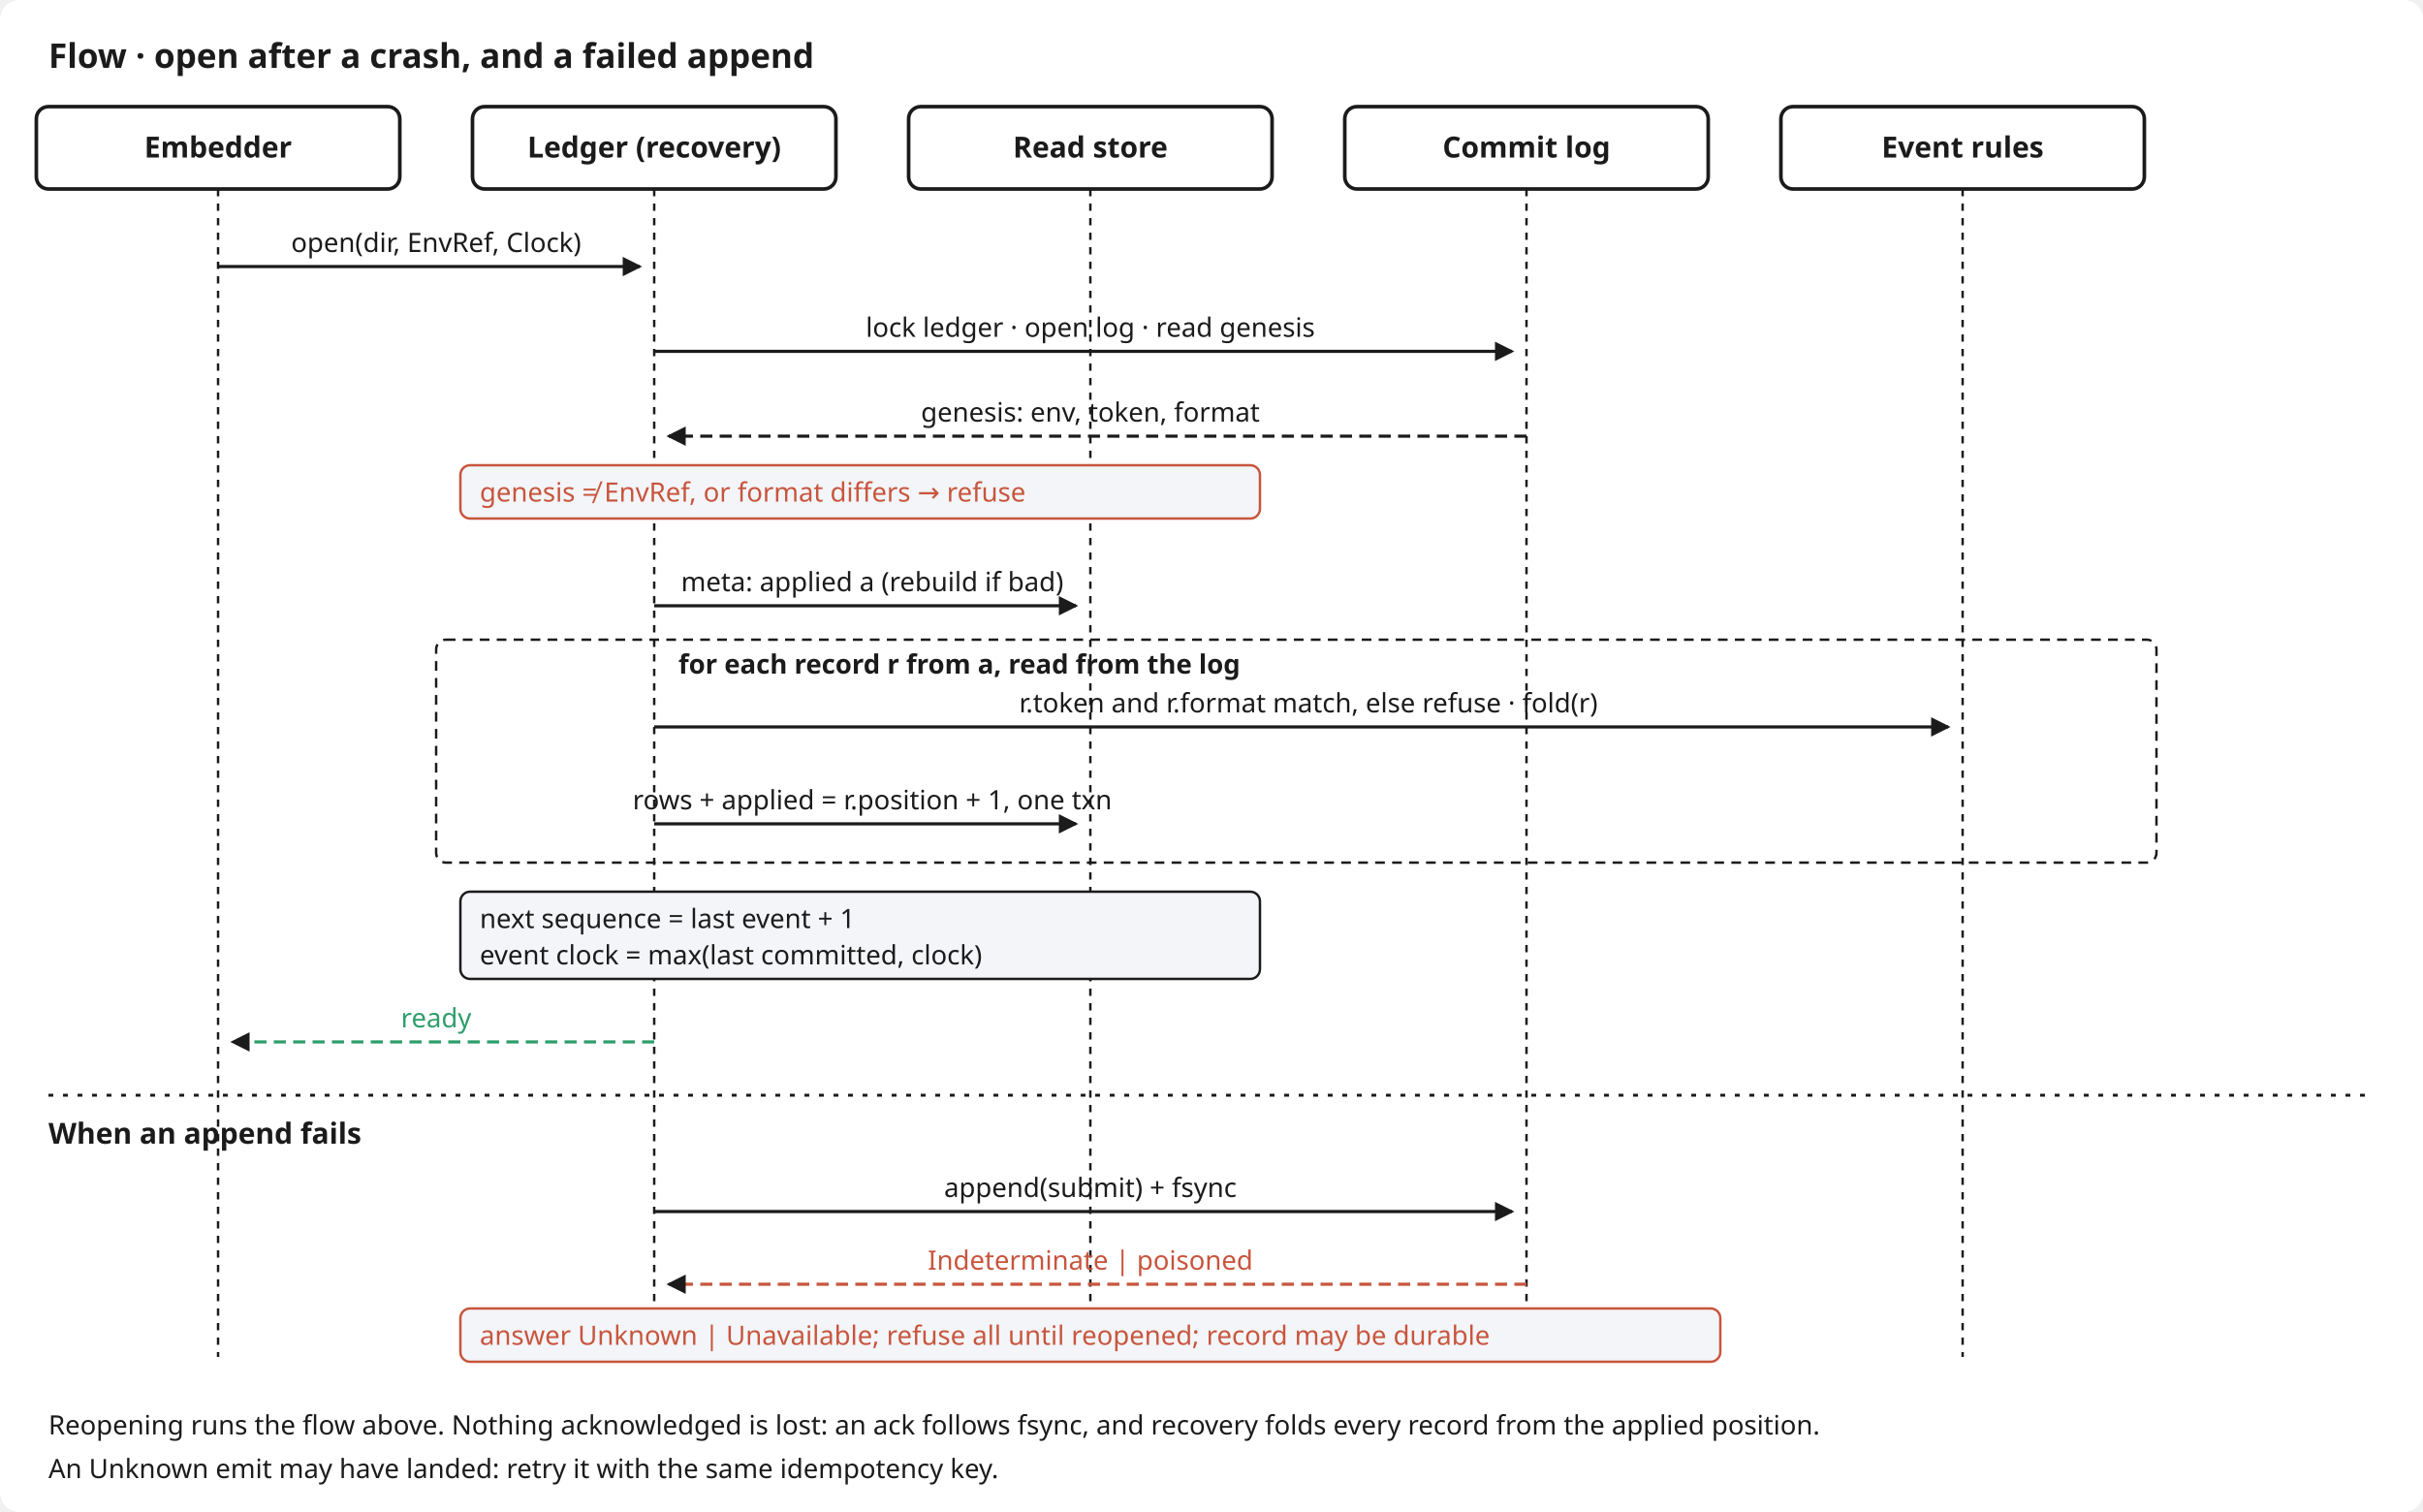
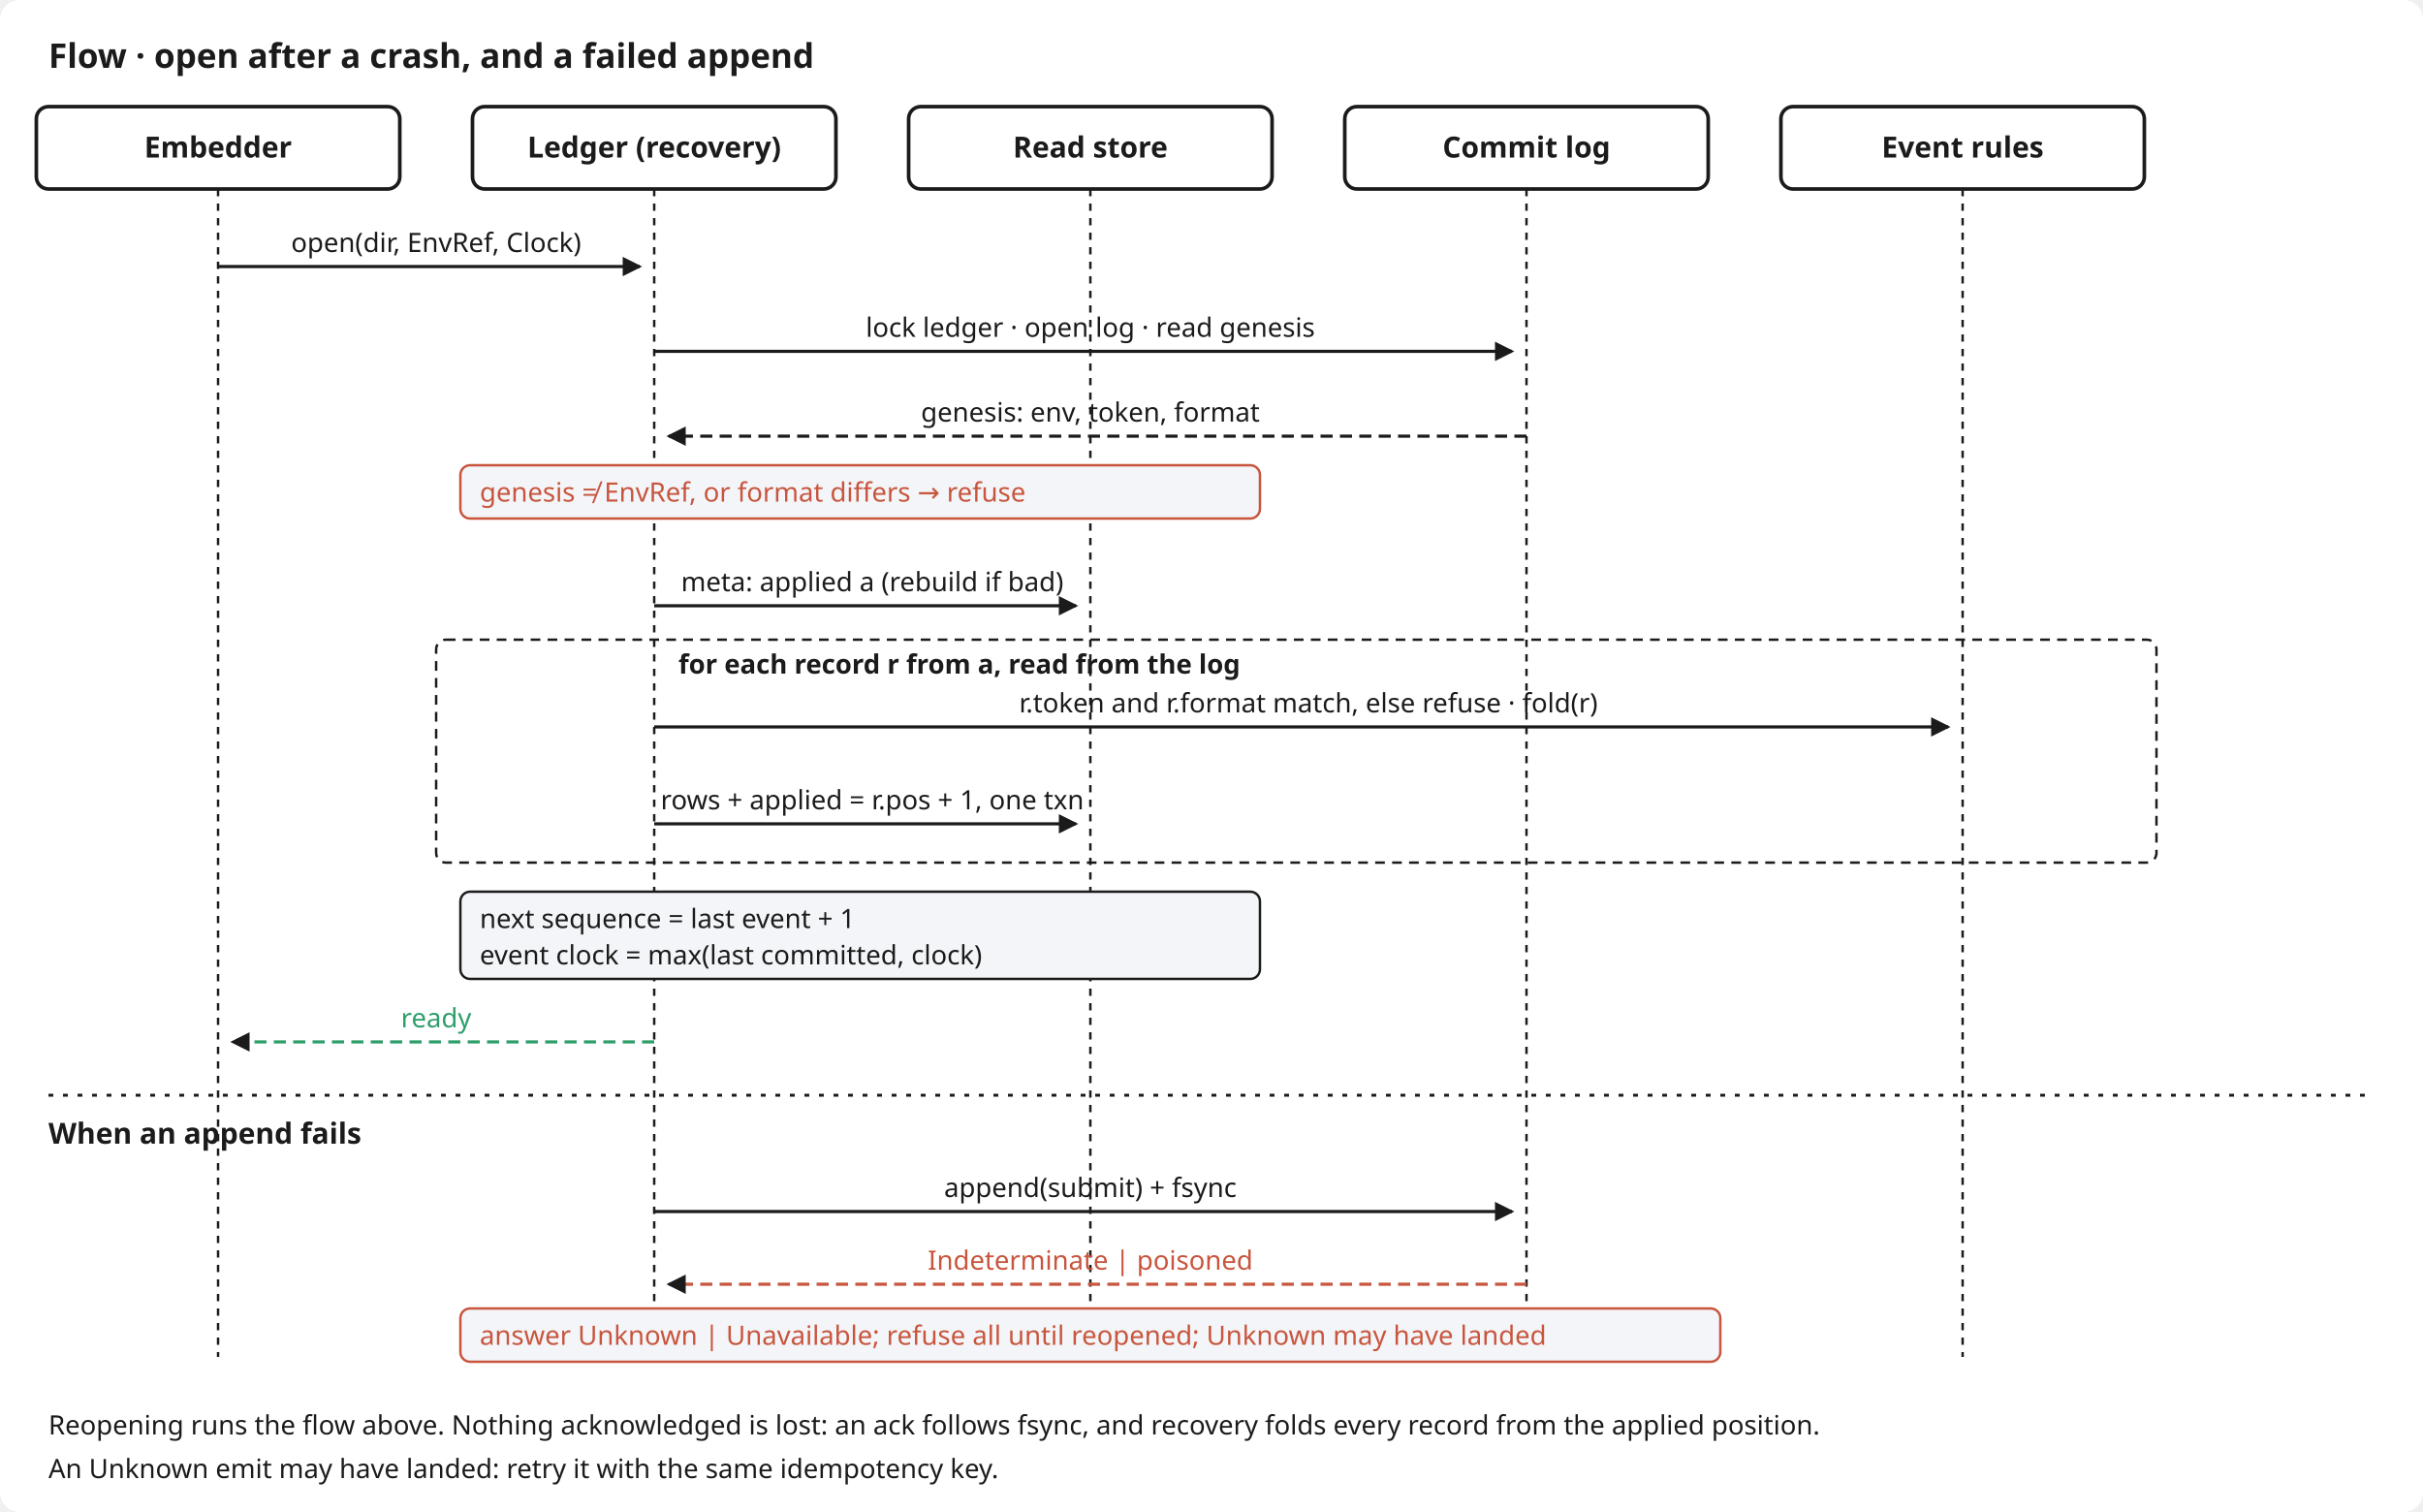
<svg xmlns="http://www.w3.org/2000/svg" width="1000" height="624" viewBox="0 0 1000 624" role="img" aria-label="Sequence: open after a crash. The embedder opens the ledger with a directory, an EnvRef and a clock. The ledger locks the directory, opens the commit log and reads the genesis record, refusing to open if its environment, token or format differs. It reads the applied position from the read store, rebuilding the read store if it is missing, unreadable while the log holds records, or disagrees with the log history. It refuses a matching store ahead of the log, or an empty log with recorded progress in any store. It reads each record from the applied position, refuses one with a foreign token or format, and folds each one with the event rules, writing rows and the new applied position, one past the record, in one transaction. It sets the next sequence and the event clock, then reports ready. When an append returns Indeterminate or the log poisons, the writer answers Unknown or Unavailable and refuses every call until the ledger is reopened. Nothing is rolled back: after Indeterminate the record may be durable, and reopening replays it; only a retry with the same idempotency key is safe." font-family="sans-serif" fill="currentColor">
  <style>svg{color:#1b1b1b}.bg{fill:#ffffff}.band{fill:#f3f5f8}.pure{fill:#e8f1fb}.lib{fill:#f6efe6}@media (prefers-color-scheme:dark){svg{color:#e6e6e6}.bg{fill:#16181d}.band{fill:#1f232b}.pure{fill:#18283a}.lib{fill:#2b241b}}</style>
  <rect class="bg" width="1000" height="624" rx="8" />
  <defs>
    <marker id="a-flow-restart" markerUnits="userSpaceOnUse" markerWidth="8" markerHeight="8" refX="7" refY="4" orient="auto">
      <path d="M0,0 L8,4 L0,8 z" fill="currentColor" />
    </marker>
  </defs>
  <text x="20" y="28" font-size="14" font-weight="600" text-anchor="start">Flow · open after a crash, and a failed append</text>
  <rect x="15" y="44" width="150" height="34" rx="5" fill="none" stroke="currentColor" stroke-width="1.5" />
  <text x="90.0" y="65.0" text-anchor="middle" font-size="12" font-weight="600">Embedder</text>
  <path d="M90 78 V560" stroke="currentColor" stroke-width="1" fill="none" stroke-dasharray="3 3" />
  <rect x="195" y="44" width="150" height="34" rx="5" fill="none" stroke="currentColor" stroke-width="1.5" />
  <text x="270.0" y="65.0" text-anchor="middle" font-size="12" font-weight="600">Ledger (recovery)</text>
  <path d="M270 78 V560" stroke="currentColor" stroke-width="1" fill="none" stroke-dasharray="3 3" />
  <rect x="375" y="44" width="150" height="34" rx="5" fill="none" stroke="currentColor" stroke-width="1.5" />
  <text x="450.0" y="65.0" text-anchor="middle" font-size="12" font-weight="600">Read store</text>
  <path d="M450 78 V560" stroke="currentColor" stroke-width="1" fill="none" stroke-dasharray="3 3" />
  <rect x="555" y="44" width="150" height="34" rx="5" fill="none" stroke="currentColor" stroke-width="1.5" />
  <text x="630.0" y="65.0" text-anchor="middle" font-size="12" font-weight="600">Commit log</text>
  <path d="M630 78 V560" stroke="currentColor" stroke-width="1" fill="none" stroke-dasharray="3 3" />
  <rect x="735" y="44" width="150" height="34" rx="5" fill="none" stroke="currentColor" stroke-width="1.5" />
  <text x="810.0" y="65.0" text-anchor="middle" font-size="12" font-weight="600">Event rules</text>
  <path d="M810 78 V560" stroke="currentColor" stroke-width="1" fill="none" stroke-dasharray="3 3" />
  <path d="M90 110 H264" stroke="currentColor" stroke-width="1.3" fill="none" marker-end="url(#a-flow-restart)" />
  <text x="180.0" y="104" font-size="11" text-anchor="middle">open(dir, EnvRef, Clock)</text>
  <path d="M270 145 H624" stroke="currentColor" stroke-width="1.3" fill="none" marker-end="url(#a-flow-restart)" />
  <text x="450.0" y="139" font-size="11" text-anchor="middle">lock ledger · open log · read genesis</text>
  <path d="M630 180 H276" stroke="currentColor" stroke-width="1.3" fill="none" marker-end="url(#a-flow-restart)" stroke-dasharray="5 3" />
  <text x="450.0" y="174" font-size="11" text-anchor="middle">genesis: env, token, format</text>
  <rect class="band" x="190" y="192" width="330" height="22" rx="4" />
  <rect x="190" y="192" width="330" height="22" rx="4" fill="none" stroke="#c8553d" stroke-width="1" />
  <text x="198" y="207" font-size="11" text-anchor="start" fill="#c8553d">genesis ≠ EnvRef, or format differs → refuse</text>
  <path d="M270 250 H444" stroke="currentColor" stroke-width="1.3" fill="none" marker-end="url(#a-flow-restart)" />
  <text x="360.0" y="244" font-size="11" text-anchor="middle">meta: applied a (rebuild if bad)</text>
  <rect x="180" y="264" width="710" height="92" rx="4" fill="none" stroke="currentColor" stroke-width="1" stroke-dasharray="4 3" />
  <text x="280" y="278" font-size="11" font-weight="600" text-anchor="start">for each record r from a, read from the log</text>
  <path d="M270 300 H804" stroke="currentColor" stroke-width="1.3" fill="none" marker-end="url(#a-flow-restart)" />
  <text x="540.0" y="294" font-size="11" text-anchor="middle">r.token and r.format match, else refuse · fold(r)</text>
  <path d="M270 340 H444" stroke="currentColor" stroke-width="1.3" fill="none" marker-end="url(#a-flow-restart)" />
-   <text x="360.0" y="334" font-size="11" text-anchor="middle">rows + applied = r.position + 1, one txn</text>
+   <text x="360.0" y="334" font-size="11" text-anchor="middle">rows + applied = r.pos + 1, one txn</text>
  <rect class="band" x="190" y="368" width="330" height="36" rx="4" />
  <rect x="190" y="368" width="330" height="36" rx="4" fill="none" stroke="currentColor" stroke-width="1" />
  <text x="198" y="383" font-size="11" text-anchor="start">next sequence = last event + 1</text>
  <text x="198" y="398" font-size="11" text-anchor="start">event clock = max(last committed, clock)</text>
  <path d="M270 430 H96" stroke="#2e9e6b" stroke-width="1.3" fill="none" marker-end="url(#a-flow-restart)" stroke-dasharray="5 3" />
  <text x="180.0" y="424" font-size="11" text-anchor="middle" fill="#2e9e6b">ready</text>
  <path d="M20 452 H980" stroke="currentColor" stroke-width="1.2" fill="none" stroke-dasharray="2 4" />
  <text x="20" y="472" font-size="12" font-weight="600" text-anchor="start">When an append fails</text>
  <path d="M270 500 H624" stroke="currentColor" stroke-width="1.3" fill="none" marker-end="url(#a-flow-restart)" />
  <text x="450.0" y="494" font-size="11" text-anchor="middle">append(submit) + fsync</text>
  <path d="M630 530 H276" stroke="#c8553d" stroke-width="1.3" fill="none" marker-end="url(#a-flow-restart)" stroke-dasharray="5 3" />
  <text x="450.0" y="524" font-size="11" text-anchor="middle" fill="#c8553d">Indeterminate | poisoned</text>
  <rect class="band" x="190" y="540" width="520" height="22" rx="4" />
  <rect x="190" y="540" width="520" height="22" rx="4" fill="none" stroke="#c8553d" stroke-width="1" />
-   <text x="198" y="555" font-size="11" text-anchor="start" fill="#c8553d">answer Unknown | Unavailable; refuse all until reopened; record may be durable</text>
+   <text x="198" y="555" font-size="11" text-anchor="start" fill="#c8553d">answer Unknown | Unavailable; refuse all until reopened; Unknown may have landed</text>
  <text x="20" y="592" font-size="11" text-anchor="start">Reopening runs the flow above. Nothing acknowledged is lost: an ack follows fsync, and recovery folds every record from the applied position.</text>
  <text x="20" y="610" font-size="11" text-anchor="start">An Unknown emit may have landed: retry it with the same idempotency key.</text>
</svg>
